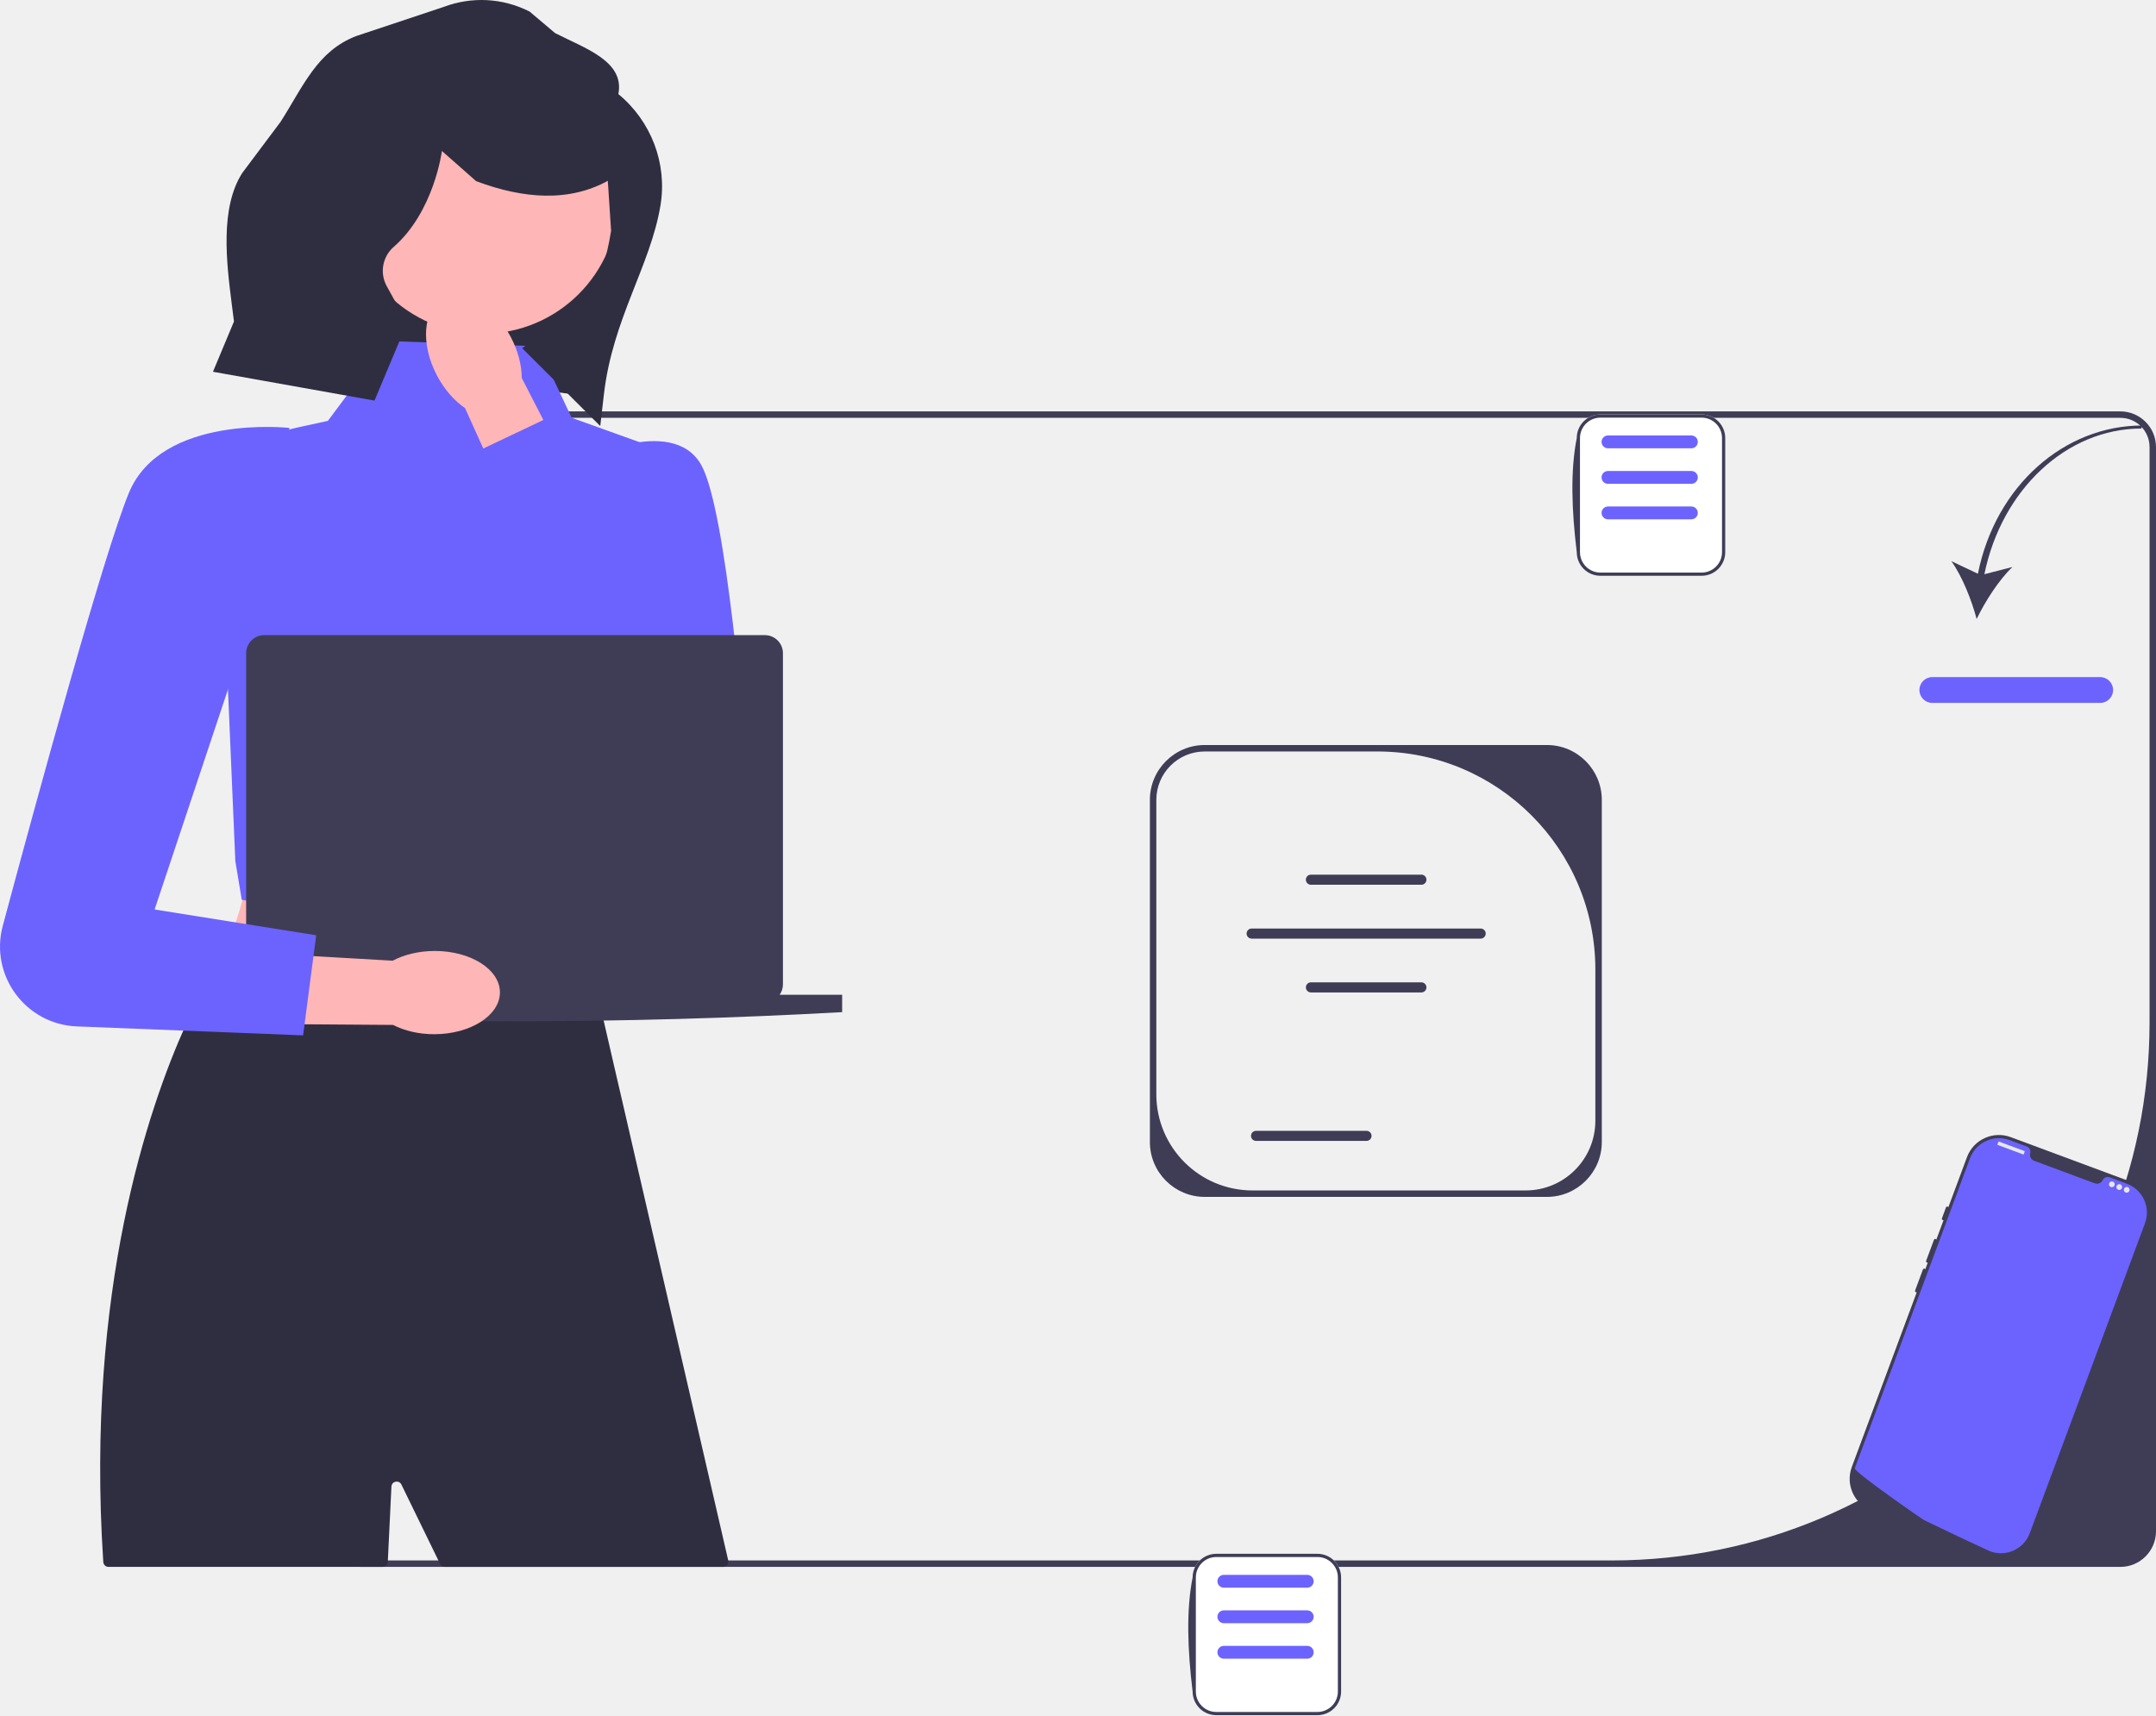
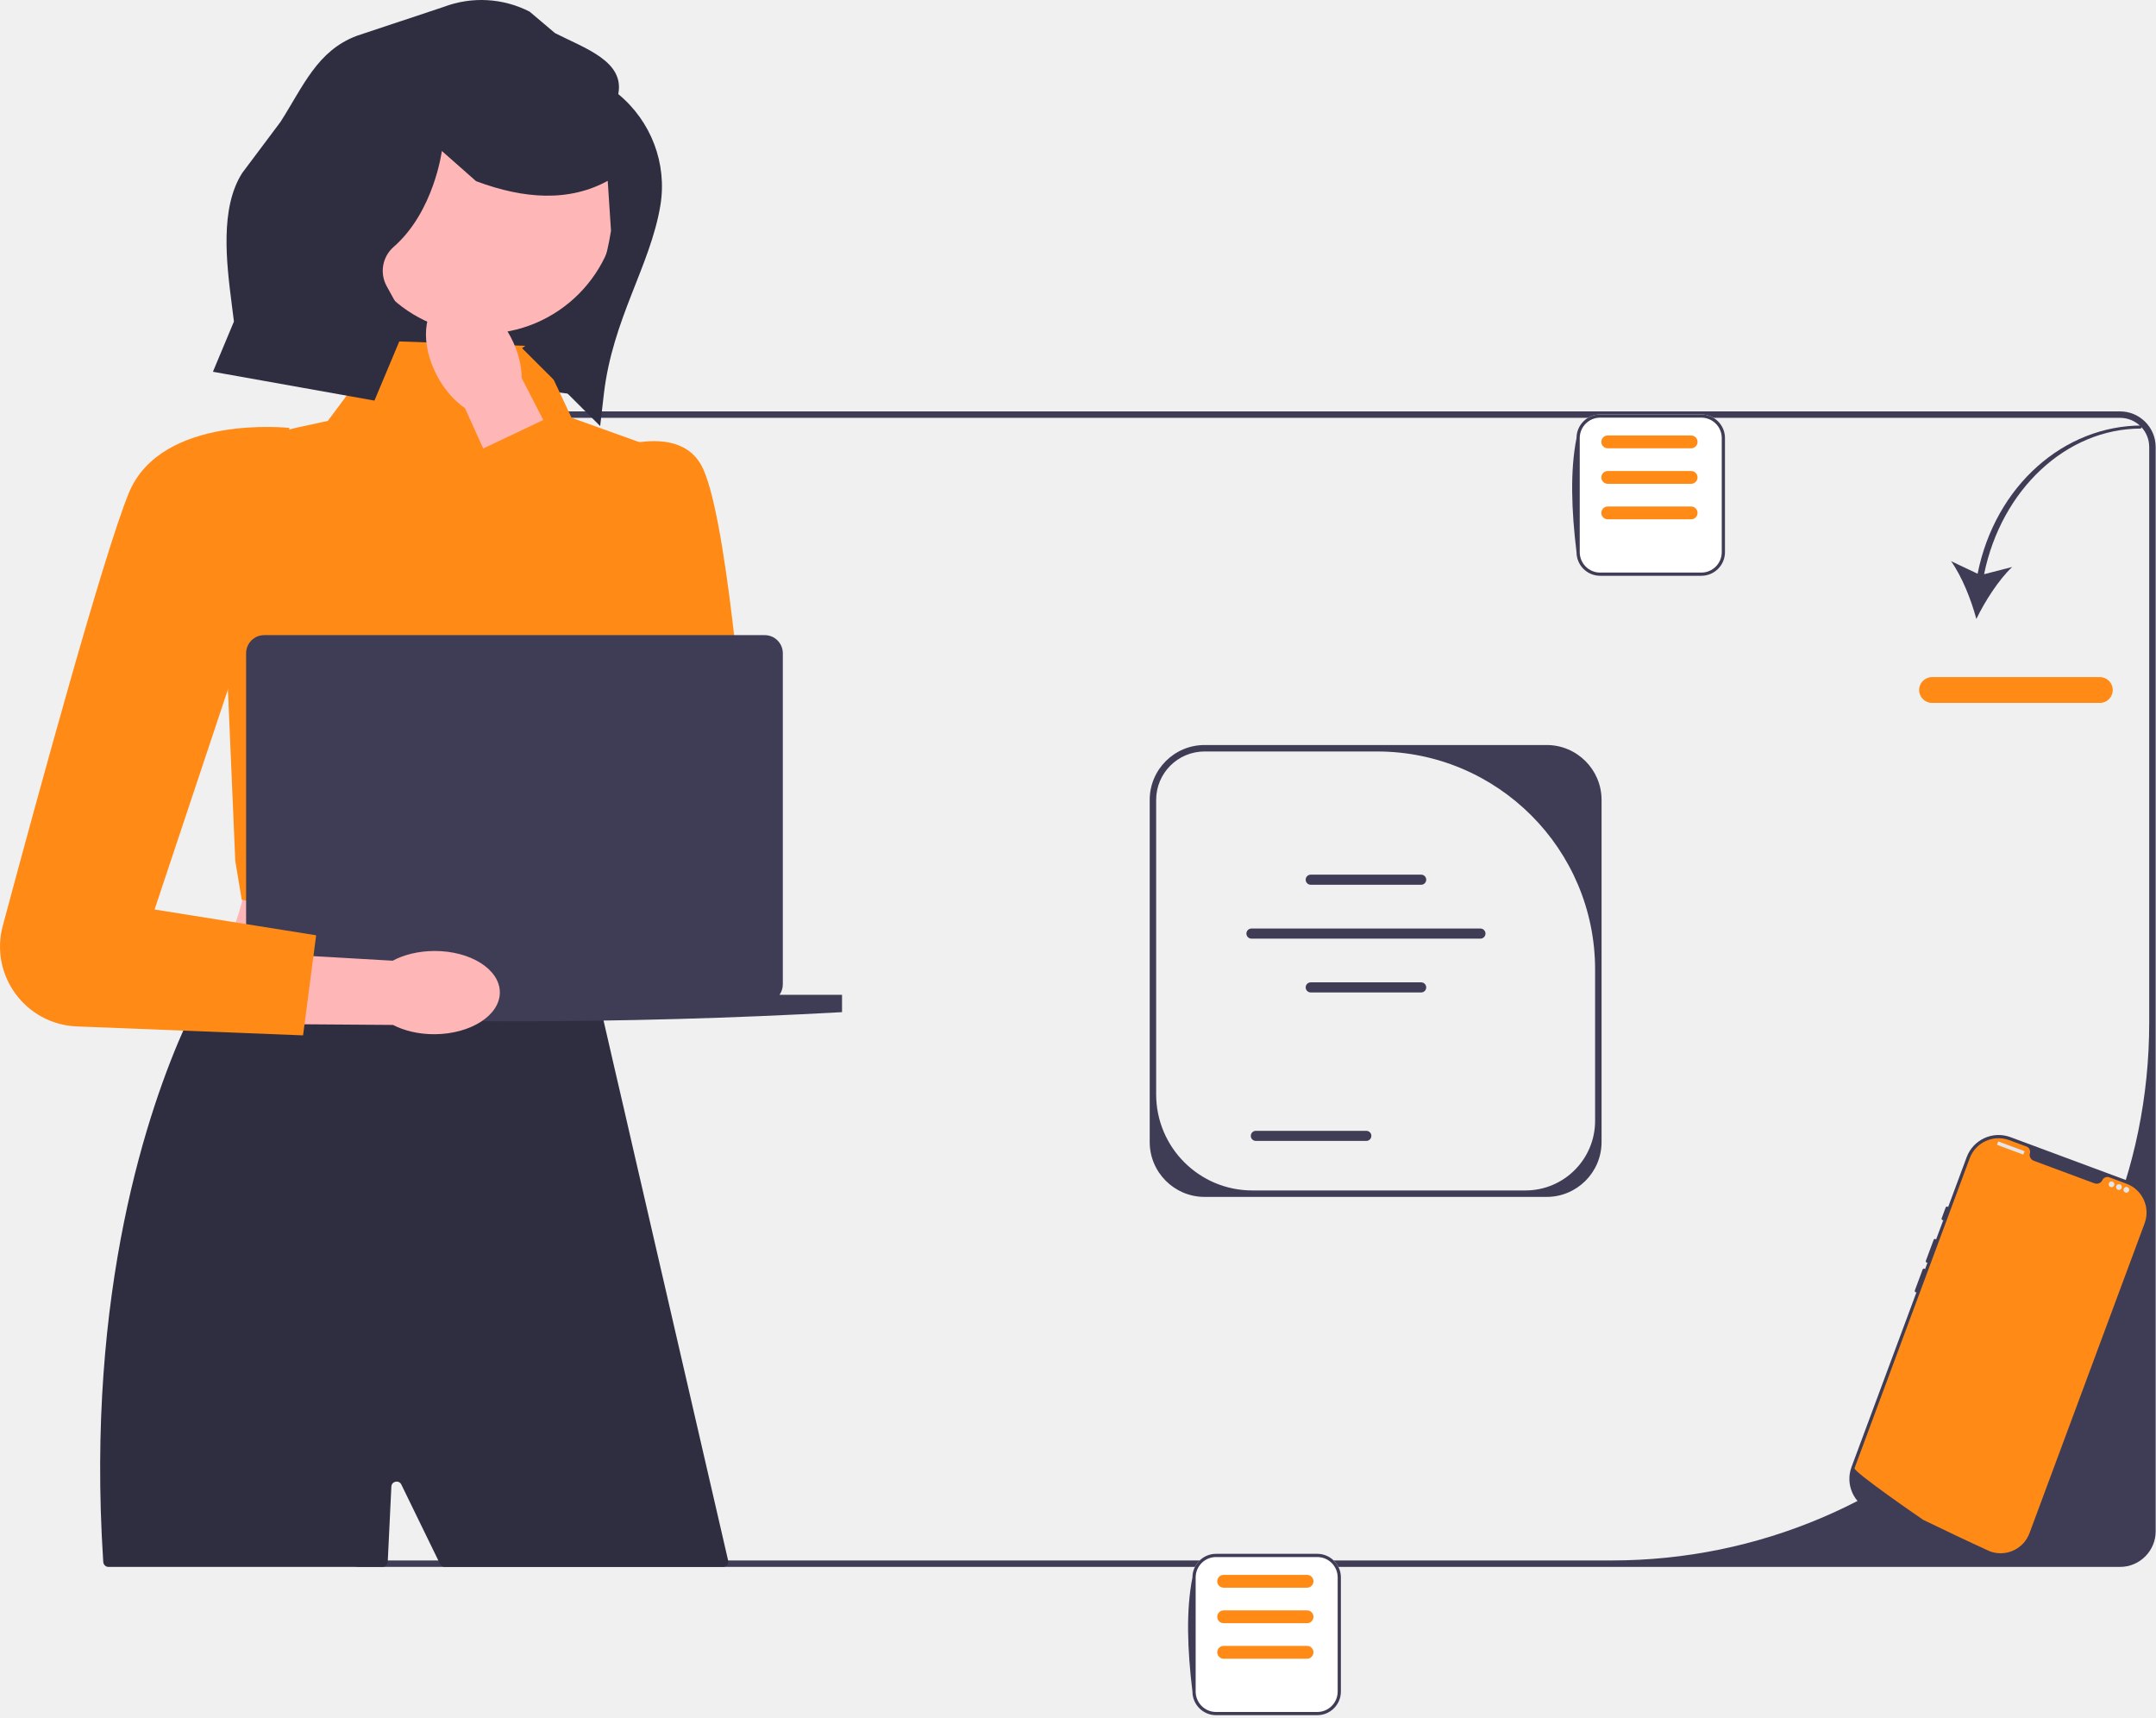
- <svg xmlns="http://www.w3.org/2000/svg" width="667.898" height="531.394" viewBox="0 0 667.898 531.394" role="img" artist="Katerina Limpitsouni" source="https://undraw.co/">
-   <polygon points="177.275 122.143 97.822 111.55 113.9 30.123 199.252 46.976 177.275 122.143" fill="#2f2e41" />
-   <path d="M100.898,474.414V138.494c0-6.087,4.952-11.04,11.04-11.04H656.858c6.087,0,11.04,4.953,11.04,11.04V474.414c0,6.087-4.953,11.04-11.04,11.04H111.938c-6.088,0-11.04-4.953-11.04-11.04ZM665.898,138.494c0-4.993-4.047-9.04-9.04-9.04H111.938c-4.993,0-9.04,4.047-9.04,9.04V474.414c0,4.993,4.047,9.04,9.04,9.04H499.264c92.029,0,166.634-74.605,166.634-166.634V138.494Z" fill="#3f3d56" />
-   <g>
-     <path d="M612.727,177.751l-8.23-3.899c3.376,4.711,6.284,12.068,7.841,17.922,2.637-5.453,6.887-12.126,11.094-16.112l-8.698,2.238c5.36-26.268,25.519-45.126,48.604-45.126l.327-.949c-24.113,0-45.466,18.596-50.938,45.925Z" fill="#3f3d56" />
-     <path d="M650.606,217.775h-52c-2.206,0-4-1.794-4-4s1.794-4,4-4h52c2.206,0,4,1.794,4,4s-1.794,4-4,4Z" fill="#6c63ff" />
+ <svg xmlns="http://www.w3.org/2000/svg" width="668" height="532" viewBox="0 0 668 532" fill="none">
+   <g clip-path="url(#clip0_4003_1042)">
+     <path d="M177.275 122.143L97.822 111.55L113.9 30.123L199.252 46.976L177.275 122.143Z" fill="#2F2E41" />
+     <path d="M100.898 474.414V138.494C100.898 132.407 105.85 127.454 111.938 127.454H656.858C662.946 127.454 667.898 132.407 667.898 138.494V474.414C667.898 480.501 662.946 485.454 656.858 485.454H111.938C105.85 485.454 100.898 480.501 100.898 474.414ZM665.898 138.494C665.898 133.501 661.851 129.454 656.858 129.454H111.938C106.946 129.454 102.898 133.501 102.898 138.494V474.414C102.898 479.407 106.946 483.454 111.938 483.454H499.264C591.294 483.454 665.898 408.85 665.898 316.82V138.494Z" fill="#3F3D56" />
+     <path d="M612.727 177.751L604.497 173.852C607.873 178.563 610.781 185.921 612.338 191.775C614.975 186.322 619.225 179.649 623.432 175.663L614.734 177.901C620.094 151.633 640.253 132.775 663.338 132.775L663.665 131.826C639.552 131.826 618.199 150.423 612.727 177.751Z" fill="#3F3D56" />
+     <path d="M650.606 217.775H598.606C596.401 217.775 594.606 215.981 594.606 213.775C594.606 211.57 596.401 209.775 598.606 209.775H650.606C652.812 209.775 654.606 211.57 654.606 213.775C654.606 215.981 652.812 217.775 650.606 217.775Z" fill="#FF8B16" />
+     <path d="M496.216 247.818V353.818C496.216 363.192 488.59 370.818 479.216 370.818H373.216C363.842 370.818 356.216 363.192 356.216 353.818V247.818C356.216 238.444 363.842 230.818 373.216 230.818H479.216C488.59 230.818 496.216 238.444 496.216 247.818ZM472.64 368.818C484.556 368.818 494.216 359.159 494.216 347.243V300.377C494.216 263.066 463.969 232.818 426.657 232.818H373.216C364.932 232.818 358.216 239.534 358.216 247.818V339.029C358.216 355.481 371.553 368.818 388.005 368.818H472.64Z" fill="#3F3D56" />
+     <path d="M440.326 274.111H406.105C405.243 274.111 404.541 273.409 404.541 272.546C404.541 271.683 405.243 270.981 406.105 270.981H440.326C441.189 270.981 441.89 271.683 441.89 272.546C441.89 273.409 441.189 274.111 440.326 274.111Z" fill="#3F3D56" />
+     <path d="M440.326 307.474H406.105C405.243 307.474 404.541 306.772 404.541 305.909C404.541 305.046 405.243 304.345 406.105 304.345H440.326C441.189 304.345 441.89 305.046 441.89 305.909C441.89 306.772 441.189 307.474 440.326 307.474Z" fill="#3F3D56" />
+     <path d="M423.326 353.474H389.105C388.243 353.474 387.541 352.772 387.541 351.909C387.541 351.046 388.243 350.345 389.105 350.345H423.326C424.189 350.345 424.89 351.046 424.89 351.909C424.89 352.772 424.189 353.474 423.326 353.474Z" fill="#3F3D56" />
+     <path d="M458.689 290.803H387.742C386.88 290.803 386.178 290.101 386.178 289.238C386.178 288.375 386.88 287.674 387.742 287.674H458.689C459.552 287.674 460.254 288.375 460.254 289.238C460.254 290.101 459.552 290.803 458.689 290.803Z" fill="#3F3D56" />
+     <path d="M183.62 302.62H66.345C76.175 280.685 82.218 259.795 72.771 243.179L183.62 236.753C178.08 259.184 177.403 281.198 183.62 302.62Z" fill="#FFB6B6" />
+     <path d="M224.01 485.454H137.794C137.17 485.454 136.601 485.098 136.329 484.537L135.804 483.454L124.347 459.936C123.609 458.422 121.339 458.888 121.258 460.571L120.154 483.454L120.132 483.908C120.088 484.774 119.373 485.454 118.506 485.454H33.62C32.762 485.454 32.051 484.787 31.995 483.931C31.984 483.772 31.974 483.613 31.964 483.454C26.544 399.804 46.034 343.104 57.464 317.734L57.474 317.724C61.964 307.744 65.224 302.614 65.224 302.614L66.354 302.604H66.364L89.194 302.204H89.204L109.424 301.864L124.704 301.614L130.834 301.504H130.844L134.684 301.444L153.774 301.114L170.824 300.824L183.064 300.624H183.404L185.224 308.474V308.484L185.294 308.834V308.844L185.604 310.134L185.614 310.174L186.234 312.884V312.904L186.274 313.054V313.064L186.424 313.714L186.434 313.744L187.874 319.974L190.204 330.104L193.274 343.354L197.144 360.174L199.104 368.644L201.794 380.314L225.594 483.454C225.834 484.476 225.059 485.454 224.01 485.454Z" fill="#2F2E41" />
+     <path d="M166.689 107.284L120.018 105.655L101.569 130.394L91.862 132.502C77.311 135.662 67.329 149.082 68.489 163.927L72.898 266.775L74.898 278.775L184.898 296.775L209.632 141.127L177.086 129.434L166.689 107.284Z" fill="#FF8B16" />
+     <path d="M149.657 103.383C172.793 103.383 191.549 84.627 191.549 61.49C191.549 38.353 172.793 19.597 149.657 19.597C126.52 19.597 107.764 38.353 107.764 61.49C107.764 84.627 126.52 103.383 149.657 103.383Z" fill="#FFB6B6" />
+     <path d="M616.185 481.565L579.866 468.068C574.419 466.043 571.634 459.965 573.658 454.517L609.339 358.507C611.363 353.06 617.442 350.275 622.889 352.299L659.208 365.797C664.655 367.821 667.44 373.9 665.416 379.347C651.764 418.153 636.871 461.757 629.735 475.357C627.711 480.805 621.632 483.589 616.185 481.565Z" fill="#3F3D56" />
+     <path d="M656.469 404.972C656.239 404.887 655.981 405.004 655.896 405.235L650.926 418.609C650.84 418.839 650.958 419.096 651.188 419.182C651.419 419.268 651.676 419.15 651.761 418.92L656.732 405.546C656.817 405.315 656.7 405.058 656.469 404.972Z" fill="#3F3D56" />
+     <path d="M664.475 378.997L628.795 475.006C627.033 479.747 621.902 482.254 617.123 480.821L617.121 480.82C617.051 480.799 616.98 480.777 616.909 480.753C616.783 480.713 616.659 480.67 616.533 480.623C616.533 480.623 616.086 480.419 615.269 480.044C614.444 479.666 613.244 479.113 611.75 478.417C611.301 478.21 610.829 477.989 610.331 477.757C609.338 477.292 608.248 476.783 607.081 476.23C606.615 476.012 606.134 475.783 605.642 475.55C603.13 474.362 600.32 473.021 597.365 471.585C596.865 471.344 596.361 471.1 595.854 470.852C595.721 470.786 574.183 455.985 574.599 454.864L610.279 358.856C612.114 353.918 617.603 351.404 622.541 353.239L627.878 355.222C628.731 355.539 629.169 356.458 628.926 357.336C628.911 357.395 628.897 357.454 628.886 357.514C628.723 358.426 629.286 359.313 630.155 359.636L648.914 366.607C649.784 366.93 650.789 366.626 651.261 365.829C651.292 365.776 651.319 365.722 651.347 365.668C651.736 364.845 652.668 364.435 653.521 364.752L658.858 366.735C663.796 368.57 666.31 374.059 664.475 378.997Z" fill="#FF8B16" />
+     <path d="M603.405 373.836C603.174 373.75 602.917 373.868 602.831 374.098L601.589 377.442C601.503 377.672 601.621 377.929 601.851 378.015C602.082 378.101 602.339 377.983 602.425 377.752L603.667 374.409C603.753 374.178 603.635 373.921 603.405 373.836Z" fill="#3F3D56" />
+     <path d="M599.677 383.866C599.446 383.78 599.189 383.898 599.104 384.128L596.696 390.606C596.611 390.837 596.728 391.094 596.959 391.18C597.189 391.265 597.446 391.148 597.532 390.917L599.939 384.439C600.025 384.209 599.907 383.952 599.677 383.866Z" fill="#3F3D56" />
+     <path d="M596.26 393.06C596.029 392.975 595.772 393.092 595.687 393.323L593.279 399.801C593.194 400.031 593.311 400.288 593.542 400.374C593.772 400.46 594.029 400.342 594.115 400.111L596.523 393.633C596.608 393.403 596.49 393.146 596.26 393.06Z" fill="#3F3D56" />
+     <path d="M627.187 356.632L619.198 353.663C619.154 353.646 619.104 353.669 619.088 353.714L618.759 354.597C618.743 354.642 618.766 354.691 618.81 354.708L626.798 357.676C626.843 357.693 626.893 357.67 626.909 357.626L627.237 356.742C627.254 356.698 627.231 356.648 627.187 356.632Z" fill="#E6E6E6" />
+     <path d="M654.22 367.808C654.713 367.808 655.112 367.409 655.112 366.916C655.112 366.424 654.713 366.024 654.22 366.024C653.728 366.024 653.328 366.424 653.328 366.916C653.328 367.409 653.728 367.808 654.22 367.808Z" fill="#E6E6E6" />
+     <path d="M656.519 368.661C657.011 368.661 657.41 368.262 657.41 367.77C657.41 367.277 657.011 366.878 656.519 366.878C656.026 366.878 655.627 367.277 655.627 367.77C655.627 368.262 656.026 368.661 656.519 368.661Z" fill="#E6E6E6" />
+     <path d="M658.817 369.516C659.31 369.516 659.709 369.117 659.709 368.624C659.709 368.132 659.31 367.732 658.817 367.732C658.325 367.732 657.926 368.132 657.926 368.624C657.926 369.117 658.325 369.516 658.817 369.516Z" fill="#E6E6E6" />
+     <path d="M527.137 178.394H495.775C491.74 178.394 488.456 175.11 488.456 171.075V135.712C488.456 131.677 491.739 128.394 495.775 128.394H527.137C531.173 128.394 534.456 131.677 534.456 135.712V171.075C534.456 175.11 531.173 178.394 527.137 178.394Z" fill="white" />
+     <path d="M527.137 178.394H495.775C491.74 178.394 488.456 175.11 488.456 171.075C486.879 158.053 486.445 145.926 488.456 135.712C488.456 131.677 491.74 128.394 495.775 128.394H527.137C531.173 128.394 534.456 131.677 534.456 135.712V171.075C534.456 175.11 531.173 178.394 527.137 178.394ZM495.775 129.394C492.291 129.394 489.456 132.228 489.456 135.712V171.075C489.456 174.559 492.291 177.394 495.775 177.394H527.137C530.622 177.394 533.456 174.559 533.456 171.075V135.712C533.456 132.228 530.622 129.394 527.137 129.394H495.775Z" fill="#3F3D56" />
+     <path d="M523.969 149.894H498.127C497.031 149.894 496.14 149.002 496.14 147.906C496.14 146.81 497.031 145.918 498.127 145.918H523.969C525.065 145.918 525.956 146.81 525.956 147.906C525.956 149.002 525.065 149.894 523.969 149.894Z" fill="#FF8B16" />
+     <path d="M523.969 160.894H498.127C497.031 160.894 496.14 160.002 496.14 158.906C496.14 157.81 497.031 156.918 498.127 156.918H523.969C525.065 156.918 525.956 157.81 525.956 158.906C525.956 160.002 525.065 160.894 523.969 160.894Z" fill="#FF8B16" />
+     <path d="M523.969 138.894H498.127C497.031 138.894 496.14 138.002 496.14 136.906C496.14 135.81 497.031 134.918 498.127 134.918H523.969C525.065 134.918 525.956 135.81 525.956 136.906C525.956 138.002 525.065 138.894 523.969 138.894Z" fill="#FF8B16" />
+     <path d="M135.413 116.425C137.708 120.752 140.791 124.202 144.059 126.435L163.323 169.041L183.329 159.281L161.633 117.112C161.618 113.154 160.49 108.667 158.195 104.34C152.951 94.454 143.599 89.145 137.308 92.482C131.017 95.819 130.168 106.539 135.413 116.425Z" fill="#FFB6B6" />
+     <path d="M178.79 143.28C178.79 143.28 208.131 127.905 217.235 144.049C225.002 157.823 230.614 226.75 232.095 246.689C232.355 250.189 231.442 253.664 229.499 256.587C223.745 265.242 211.34 266.067 204.491 258.25L145.035 141.183L173.237 127.78L180.135 144.485L178.79 143.28Z" fill="#FF8B16" />
+     <path d="M241.52 308.202C242.164 307.289 242.544 306.176 242.544 304.974V202.38C242.544 199.284 240.034 196.774 236.938 196.774H81.858C78.762 196.774 76.252 199.284 76.252 202.38V304.974C76.252 306.176 76.632 307.289 77.276 308.202H57.908V313.58C125.248 317.346 192.908 317.346 260.889 313.58V308.202H241.52Z" fill="#3F3D56" />
+     <path d="M408.137 531.394H376.775C372.74 531.394 369.456 528.11 369.456 524.075V488.712C369.456 484.677 372.739 481.394 376.775 481.394H408.137C412.173 481.394 415.456 484.677 415.456 488.712V524.075C415.456 528.11 412.173 531.394 408.137 531.394Z" fill="white" />
+     <path d="M408.137 531.394H376.775C372.74 531.394 369.456 528.11 369.456 524.075C367.879 511.053 367.445 498.926 369.456 488.712C369.456 484.677 372.74 481.394 376.775 481.394H408.137C412.173 481.394 415.456 484.677 415.456 488.712V524.075C415.456 528.11 412.173 531.394 408.137 531.394ZM376.775 482.394C373.291 482.394 370.456 485.228 370.456 488.712V524.075C370.456 527.559 373.291 530.394 376.775 530.394H408.137C411.622 530.394 414.456 527.559 414.456 524.075V488.712C414.456 485.228 411.622 482.394 408.137 482.394H376.775Z" fill="#3F3D56" />
+     <path d="M404.969 502.894H379.127C378.031 502.894 377.14 502.002 377.14 500.906C377.14 499.81 378.031 498.918 379.127 498.918H404.969C406.065 498.918 406.956 499.81 406.956 500.906C406.956 502.002 406.065 502.894 404.969 502.894Z" fill="#FF8B16" />
+     <path d="M404.969 513.894H379.127C378.031 513.894 377.14 513.002 377.14 511.906C377.14 510.81 378.031 509.918 379.127 509.918H404.969C406.065 509.918 406.956 510.81 406.956 511.906C406.956 513.002 406.065 513.894 404.969 513.894Z" fill="#FF8B16" />
+     <path d="M404.969 491.894H379.127C378.031 491.894 377.14 491.002 377.14 489.906C377.14 488.81 378.031 487.918 379.127 487.918H404.969C406.065 487.918 406.956 488.81 406.956 489.906C406.956 491.002 406.065 491.894 404.969 491.894Z" fill="#FF8B16" />
+     <path d="M134.539 294.628C129.64 294.654 125.153 295.784 121.66 297.644L74.979 294.943L74.344 317.194L121.765 317.538C125.278 319.36 129.776 320.443 134.675 320.417C145.866 320.358 154.907 314.537 154.869 307.416C154.832 300.294 145.729 294.569 134.539 294.628Z" fill="#FFB6B6" />
+     <path d="M89.689 132.578C89.689 132.578 50.007 128.157 39.898 152.775C32.176 171.581 12.115 244.875 0.858 286.838C-3.258 302.18 7.931 317.37 23.803 317.999L93.898 320.775L97.953 289.766L47.898 281.775L75.898 197.775L89.689 132.578Z" fill="#FF8B16" />
+     <path d="M191.56 29.148C193.575 18.946 181.211 14.984 171.952 10.25L164.091 3.602C155.85 -0.612 146.213 -1.154 137.552 2.109L110.52 11.107C98.25 15.73 93.969 26.733 86.898 37.775L75.046 53.597C68.086 64.467 70.167 81.437 71.799 94.241L72.483 99.606L65.971 115.177L116.016 124.112L126.103 100.081L119.808 88.659C117.575 84.607 118.468 79.546 121.955 76.503C134.496 65.558 136.898 46.775 136.898 46.775L147.5 56.124C155.204 59.015 162.317 60.505 168.847 60.618C176.029 60.743 182.506 59.201 188.292 56.024L189.31 71.515C186.32 89.828 181.856 93.855 161.747 107.864L185.95 131.998L187.084 122.17C189.782 98.792 201.44 82.521 204.596 63.712C206.778 50.705 201.741 37.532 191.56 29.148Z" fill="#2F2E41" />
  </g>
-   <g>
-     <path d="M496.216,247.818v106c0,9.374-7.626,17-17,17h-106c-9.374,0-17-7.626-17-17v-106c0-9.374,7.626-17,17-17h106c9.374,0,17,7.626,17,17Zm-23.576,121c11.916,0,21.576-9.66,21.576-21.576v-46.865c0-37.312-30.247-67.559-67.559-67.559h-53.441c-8.284,0-15,6.716-15,15v91.211c0,16.452,13.337,29.789,29.789,29.789h84.635Z" fill="#3f3d56" />
-     <g>
-       <path d="M440.326,274.11h-34.221c-.863,0-1.565-.702-1.565-1.565,0-.863,.702-1.564,1.565-1.564h34.221c.863,0,1.564,.702,1.564,1.564s-.702,1.565-1.564,1.565Z" fill="#3f3d56" />
-       <path d="M440.326,307.474h-34.221c-.863,0-1.565-.702-1.565-1.565,0-.863,.702-1.564,1.565-1.564h34.221c.863,0,1.564,.702,1.564,1.564s-.702,1.565-1.564,1.565Z" fill="#3f3d56" />
-       <path d="M423.326,353.474h-34.221c-.863,0-1.565-.702-1.565-1.565,0-.863,.702-1.564,1.565-1.564h34.221c.863,0,1.564,.702,1.564,1.564s-.702,1.565-1.564,1.565Z" fill="#3f3d56" />
-       <path d="M458.69,290.803h-70.947c-.863,0-1.565-.702-1.565-1.565s.702-1.564,1.565-1.564h70.947c.863,0,1.564,.702,1.564,1.564,0,.863-.702,1.565-1.564,1.565Z" fill="#3f3d56" />
-     </g>
-   </g>
-   <path d="M183.62,302.62H66.345c9.83-21.934,15.873-42.824,6.426-59.441l110.849-6.426c-5.539,22.431-6.216,44.445,0,65.867Z" fill="#ffb6b6" />
-   <path d="M224.01,485.454h-86.216c-.624,0-1.192-.356-1.464-.917l-.525-1.083-11.457-23.518c-.738-1.514-3.008-1.048-3.089,.634l-1.104,22.883-.023,.454c-.043,.866-.758,1.546-1.626,1.546H33.62c-.858,0-1.569-.667-1.625-1.523-.01-.159-.021-.319-.03-.477-5.42-83.65,14.07-140.35,25.5-165.72l.01-.01c4.49-9.98,7.75-15.11,7.75-15.11l1.13-.01h.01l22.83-.4h.01l20.22-.34,15.28-.25,6.13-.11h.01l3.84-.06,19.09-.33,17.05-.29,12.24-.2h.34l1.82,7.85v.01l.07,.35v.01l.31,1.29,.01,.04,.62,2.71v.02l.04,.15v.01l.15,.65,.01,.03,1.44,6.23,2.33,10.13,3.07,13.25,3.87,16.82,1.96,8.47,2.69,11.67,23.8,103.14h0c.24,1.022-.535,2-1.584,2Z" fill="#2f2e41" />
-   <path d="M166.689,107.284l-46.671-1.628-18.448,24.739-9.707,2.108c-14.551,3.16-24.533,16.58-23.374,31.425l4.41,102.848,2,12,110,18,24.734-155.648-32.546-11.692-10.398-22.151Z" fill="#6c63ff" />
-   <circle cx="149.657" cy="61.49" r="41.893" fill="#ffb6b6" />
-   <g>
-     <path d="M616.185,481.565l-36.319-13.497c-5.447-2.024-8.232-8.103-6.208-13.551l35.681-96.01c2.024-5.447,8.103-8.232,13.551-6.208l36.319,13.497c5.447,2.024,8.232,8.103,6.208,13.551-13.652,38.806-28.545,82.409-35.681,96.01-2.024,5.447-8.103,8.232-13.55,6.208Z" fill="#3f3d56" />
-     <path d="M656.469,404.972c-.231-.086-.488,.032-.573,.263l-4.97,13.374c-.086,.231,.032,.488,.263,.573s.488-.032,.573-.263l4.97-13.374c.086-.231-.032-.488-.263-.573Z" fill="#3f3d56" />
-     <path d="M664.475,378.998l-35.68,96.008c-1.762,4.741-6.894,7.248-11.672,5.815l-.002-.001c-.071-.021-.141-.043-.213-.067-.126-.04-.25-.083-.375-.13,0,0-.447-.204-1.264-.579-.825-.378-2.025-.931-3.519-1.627-.449-.207-.921-.428-1.419-.661-.993-.464-2.083-.974-3.25-1.526-.466-.218-.947-.447-1.438-.68-2.512-1.188-5.322-2.53-8.277-3.966-.5-.241-1.004-.485-1.511-.733-.132-.066-21.671-14.867-21.255-15.988l35.68-96.008c1.835-4.938,7.324-7.452,12.262-5.617l5.337,1.983c.853,.317,1.291,1.236,1.048,2.114-.015,.059-.029,.117-.04,.178-.163,.912,.399,1.799,1.269,2.122l18.759,6.972c.869,.323,1.874,.019,2.347-.778,.031-.053,.059-.107,.086-.161,.389-.823,1.322-1.233,2.174-.916l5.337,1.983c4.938,1.835,7.452,7.324,5.617,12.262Z" fill="#6c63ff" />
-     <path d="M603.404,373.836c-.231-.086-.488,.032-.573,.263l-1.243,3.343c-.086,.231,.032,.488,.263,.573s.488-.032,.573-.263l1.243-3.343c.086-.231-.032-.488-.263-.573Z" fill="#3f3d56" />
-     <path d="M599.677,383.866c-.231-.086-.488,.032-.573,.263l-2.407,6.478c-.086,.231,.032,.488,.263,.573s.488-.032,.573-.263l2.407-6.478c.086-.231-.032-.488-.263-.573Z" fill="#3f3d56" />
-     <path d="M596.26,393.061c-.231-.086-.488,.032-.573,.263l-2.407,6.478c-.086,.231,.032,.488,.263,.573s.488-.032,.573-.263l2.407-6.478c.086-.231-.032-.488-.263-.573Z" fill="#3f3d56" />
-     <rect x="618.651" y="355.112" width="8.694" height="1.115" rx=".086" ry=".086" transform="translate(162.9224 -194.7465) rotate(20.38675)" fill="#e6e6e6" />
-     <circle cx="654.22" cy="366.916" r=".892" fill="#e6e6e6" />
-     <circle cx="656.519" cy="367.77" r=".892" fill="#e6e6e6" />
-     <circle cx="658.817" cy="368.624" r=".892" fill="#e6e6e6" />
-   </g>
-   <g>
-     <path d="M527.137,178.394h-31.362c-4.036,0-7.319-3.283-7.319-7.319v-35.362c0-4.036,3.283-7.319,7.319-7.319h31.362c4.036,0,7.319,3.283,7.319,7.319v35.362c0,4.036-3.283,7.319-7.319,7.319Z" fill="#fff" />
-     <path d="M527.137,178.394h-31.362c-4.036,0-7.319-3.283-7.319-7.319-1.577-13.021-2.011-25.149,0-35.362,0-4.036,3.283-7.319,7.319-7.319h31.362c4.036,0,7.319,3.283,7.319,7.319v35.362c0,4.036-3.283,7.319-7.319,7.319Zm-31.362-49c-3.484,0-6.319,2.834-6.319,6.319v35.362c0,3.484,2.834,6.319,6.319,6.319h31.362c3.484,0,6.319-2.834,6.319-6.319v-35.362c0-3.484-2.834-6.319-6.319-6.319h-31.362Z" fill="#3f3d56" />
-     <path d="M523.968,149.894h-25.841c-1.096,0-1.988-.892-1.988-1.988s.892-1.988,1.988-1.988h25.841c1.096,0,1.988,.892,1.988,1.988s-.892,1.988-1.988,1.988Z" fill="#6c63ff" />
-     <path d="M523.968,160.894h-25.841c-1.096,0-1.988-.892-1.988-1.988s.892-1.988,1.988-1.988h25.841c1.096,0,1.988,.892,1.988,1.988s-.892,1.988-1.988,1.988Z" fill="#6c63ff" />
-     <path d="M523.968,138.894h-25.841c-1.096,0-1.988-.892-1.988-1.988s.892-1.988,1.988-1.988h25.841c1.096,0,1.988,.892,1.988,1.988s-.892,1.988-1.988,1.988Z" fill="#6c63ff" />
-   </g>
-   <g>
-     <path d="M135.412,116.425c2.296,4.327,5.378,7.778,8.646,10.01l19.264,42.606,20.006-9.76-21.695-42.169c-.015-3.958-1.143-8.445-3.438-12.772-5.244-9.886-14.595-15.195-20.886-11.858-6.291,3.337-7.14,14.057-1.896,23.943l0,0Z" fill="#ffb6b6" />
-     <path d="M178.79,143.28s29.341-15.376,38.445,.769c7.767,13.775,13.38,82.701,14.86,102.64,.26,3.5-.653,6.976-2.596,9.898v0c-5.754,8.655-18.158,9.48-25.008,1.663l-59.456-117.067,28.202-13.403,6.897,16.705-1.345-1.205Z" fill="#6c63ff" />
-   </g>
-   <path d="M241.52,308.202c.644-.913,1.024-2.026,1.024-3.228v-102.594c0-3.096-2.51-5.606-5.606-5.606H81.858c-3.096,0-5.606,2.51-5.606,5.606v102.594c0,1.202,.38,2.315,1.024,3.228h-19.369v5.378c67.34,3.766,135,3.766,202.981,0v-5.378h-19.369Z" fill="#3f3d56" />
-   <g>
-     <path d="M408.137,531.394h-31.362c-4.036,0-7.319-3.283-7.319-7.319v-35.362c0-4.036,3.283-7.319,7.319-7.319h31.362c4.036,0,7.319,3.283,7.319,7.319v35.362c0,4.036-3.283,7.319-7.319,7.319Z" fill="#fff" />
-     <path d="M408.137,531.394h-31.362c-4.036,0-7.319-3.283-7.319-7.319-1.577-13.021-2.011-25.149,0-35.362,0-4.036,3.283-7.319,7.319-7.319h31.362c4.036,0,7.319,3.283,7.319,7.319v35.362c0,4.036-3.283,7.319-7.319,7.319Zm-31.362-49c-3.484,0-6.319,2.834-6.319,6.319v35.362c0,3.484,2.834,6.319,6.319,6.319h31.362c3.484,0,6.319-2.834,6.319-6.319v-35.362c0-3.484-2.834-6.319-6.319-6.319h-31.362Z" fill="#3f3d56" />
-     <path d="M404.968,502.894h-25.841c-1.096,0-1.988-.892-1.988-1.988s.892-1.988,1.988-1.988h25.841c1.096,0,1.988,.892,1.988,1.988s-.892,1.988-1.988,1.988Z" fill="#6c63ff" />
-     <path d="M404.968,513.894h-25.841c-1.096,0-1.988-.892-1.988-1.988s.892-1.988,1.988-1.988h25.841c1.096,0,1.988,.892,1.988,1.988s-.892,1.988-1.988,1.988Z" fill="#6c63ff" />
-     <path d="M404.968,491.894h-25.841c-1.096,0-1.988-.892-1.988-1.988s.892-1.988,1.988-1.988h25.841c1.096,0,1.988,.892,1.988,1.988s-.892,1.988-1.988,1.988Z" fill="#6c63ff" />
-   </g>
-   <g>
-     <path d="M134.539,294.628c-4.899,.026-9.385,1.156-12.879,3.016l-46.681-2.701-.635,22.25,47.422,.344c3.513,1.823,8.011,2.905,12.91,2.879,11.191-.059,20.232-5.88,20.194-13.002-.038-7.121-9.14-12.846-20.331-12.787h-0Z" fill="#ffb6b6" />
-     <path d="M89.689,132.578s-39.682-4.422-49.791,20.196c-7.722,18.806-27.783,92.1-39.04,134.063-4.116,15.342,7.073,30.532,22.945,31.161l70.095,2.776,4.054-31.009-50.054-7.991,28-84,13.791-65.196Z" fill="#6c63ff" />
-   </g>
-   <path d="M191.56,29.148c2.014-10.202-10.349-14.164-19.608-18.898l-7.861-6.649c-8.241-4.213-17.878-4.755-26.539-1.492l-27.032,8.998c-12.27,4.622-16.551,15.625-23.622,26.667l-11.852,15.822c-6.96,10.87-4.879,27.84-3.247,40.643l.684,5.365-6.512,15.572,50.045,8.934,10.087-24.031-6.295-11.422c-2.233-4.053-1.34-9.114,2.147-12.156l0-0c12.541-10.944,14.943-29.728,14.943-29.728l10.602,9.349c7.705,2.891,14.817,4.381,21.347,4.494,7.182,.124,13.659-1.417,19.445-4.594l1.018,15.491c-2.991,18.313-7.454,22.339-27.564,36.349l24.203,24.134,1.134-9.828c2.698-23.378,14.356-39.649,17.512-58.459,2.182-13.006-2.856-26.18-13.036-34.563h-0Z" fill="#2f2e41" />
+   <defs>
+     <clipPath id="clip0_4003_1042">
+       <rect width="667.898" height="531.394" fill="white" />
+     </clipPath>
+   </defs>
</svg>
